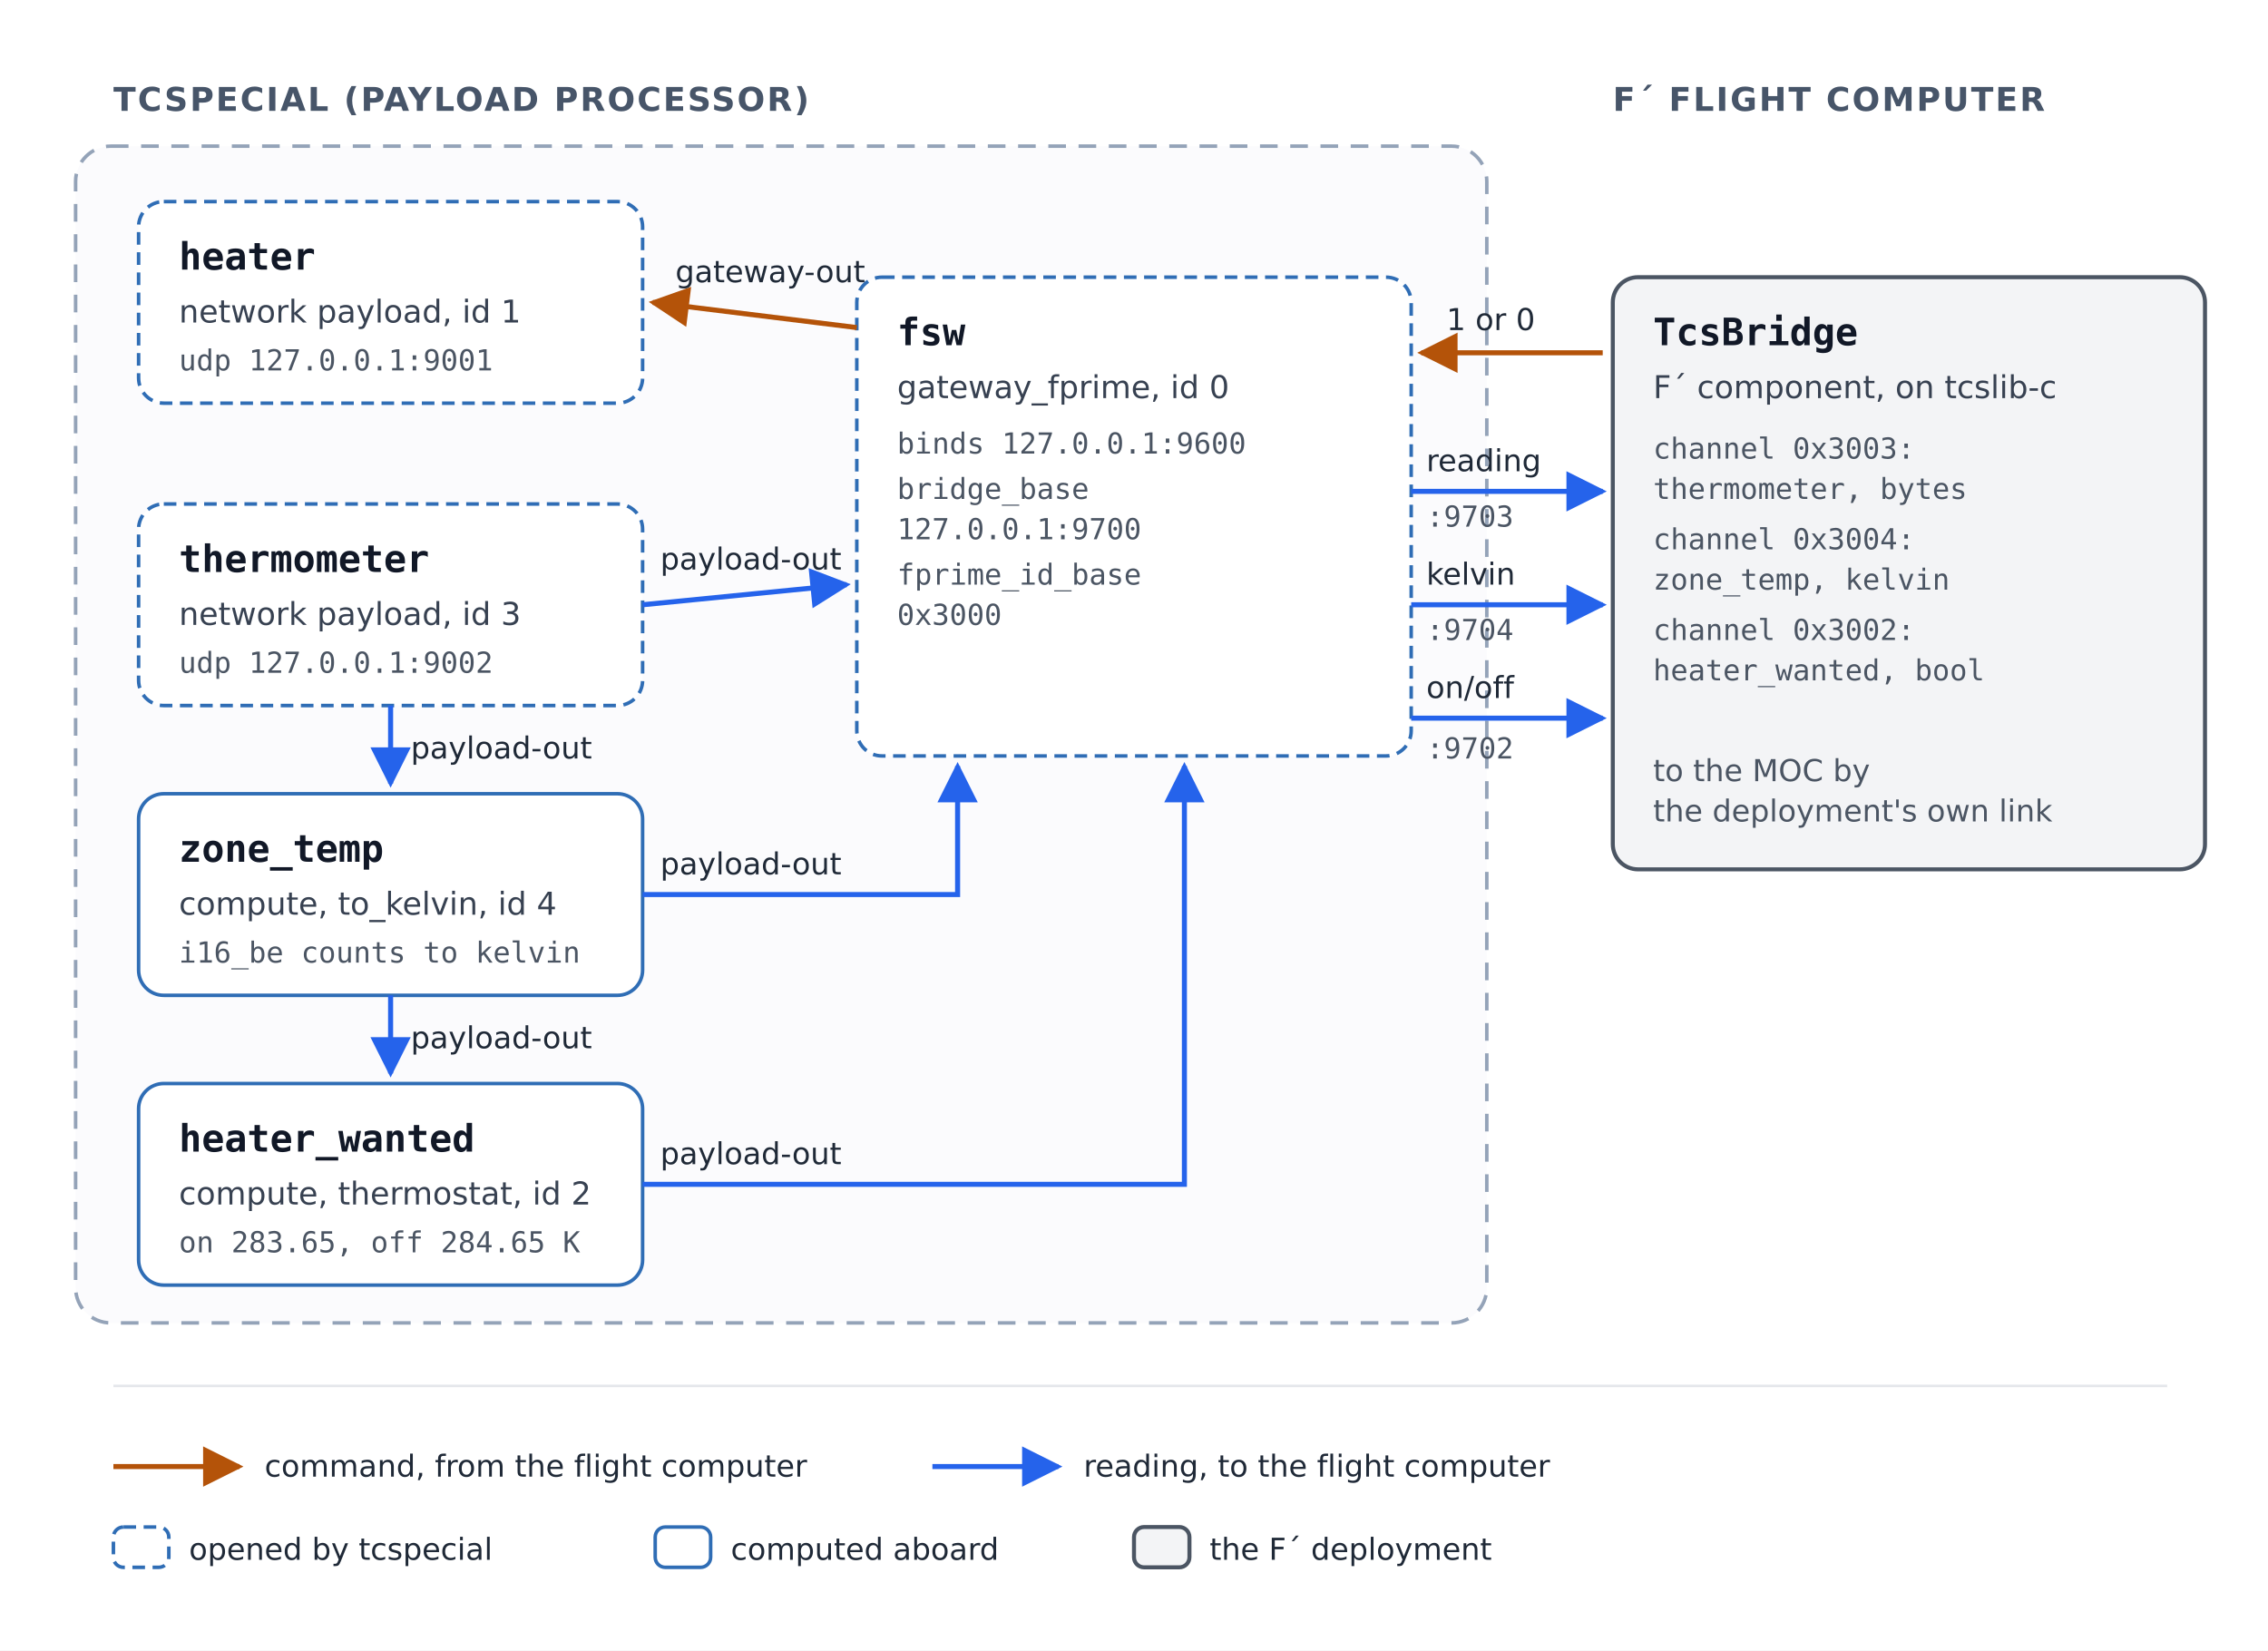
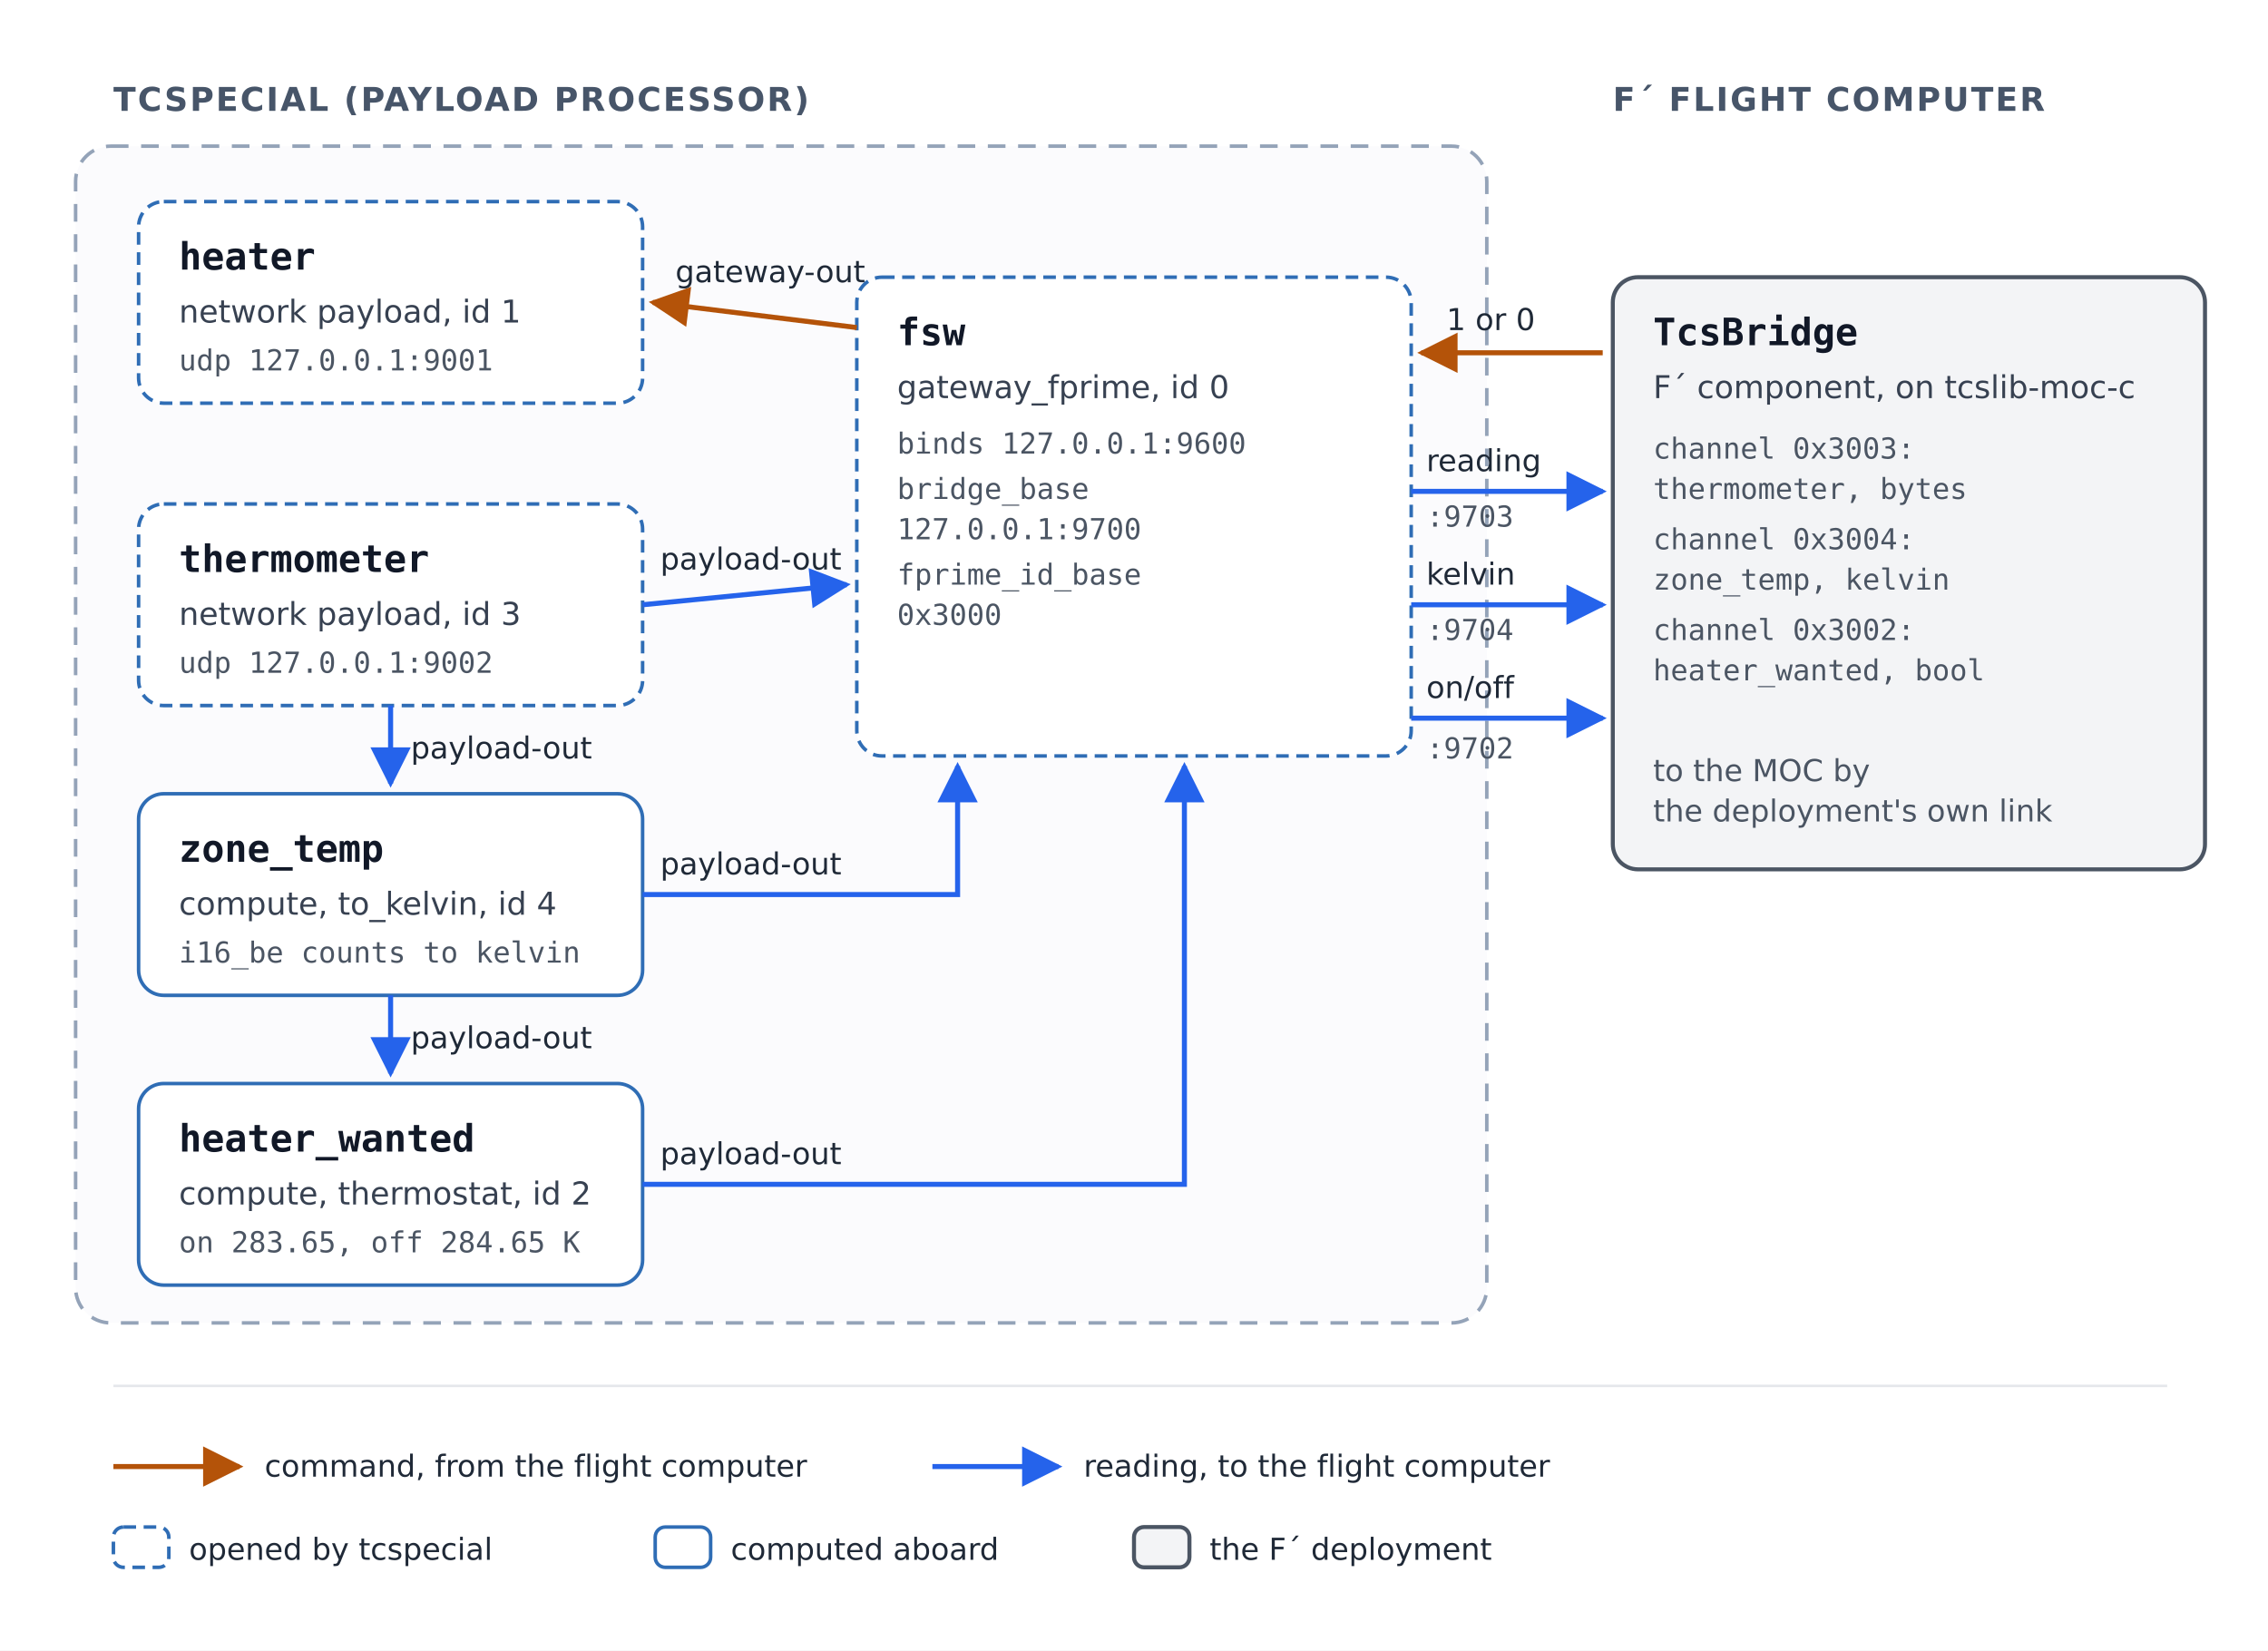
<svg xmlns="http://www.w3.org/2000/svg" width="900" height="655" viewBox="0 0 900 655" role="img" aria-labelledby="title desc">
  <defs>
    <style>
      text { font-family: "DejaVu Sans", Helvetica, Arial, sans-serif; fill: #111827; }
      .name { font-family: "DejaVu Sans Mono", Menlo, Consolas, monospace; font-size: 15px; font-weight: bold; }
      .kind { font-size: 12.5px; fill: #374151; }
      .detail { font-family: "DejaVu Sans Mono", Menlo, Consolas, monospace; font-size: 11.5px; fill: #4b5563; }
      .heading { font-size: 13px; font-weight: bold; fill: #475569; letter-spacing: 0.06em; }
      .label { font-size: 12px; fill: #1f2937; }
      .note { font-size: 12px; fill: #4b5563; }
      .socket { fill: #ffffff; stroke: #2f6db5; stroke-width: 1.4; stroke-dasharray: 5 3; }
      .compute { fill: #ffffff; stroke: #2f6db5; stroke-width: 1.4; }
      .ground { fill: #f3f4f6; stroke: #4b5563; stroke-width: 1.6; }
      .boundary { fill: #fbfbfd; stroke: #94a3b8; stroke-width: 1.4; stroke-dasharray: 7 5; }
      .up { fill: none; stroke: #b45309; stroke-width: 2; }
      .down { fill: none; stroke: #2563eb; stroke-width: 2; }
    </style>
    <marker id="arrow-amber" viewBox="0 0 10 10" refX="9" refY="5" markerWidth="8" markerHeight="8" orient="auto-start-reverse">
      <path d="M0,0 L10,5 L0,10 z" fill="#b45309" />
    </marker>
    <marker id="arrow-blue" viewBox="0 0 10 10" refX="9" refY="5" markerWidth="8" markerHeight="8" orient="auto-start-reverse">
      <path d="M0,0 L10,5 L0,10 z" fill="#2563eb" />
    </marker>
  </defs>
  <rect width="900" height="655" fill="#ffffff" />
  <text class="heading" x="45" y="44">TCSPECIAL (PAYLOAD PROCESSOR)</text>
  <text class="heading" x="640" y="44">F´ FLIGHT COMPUTER</text>
  <rect class="boundary" x="30" y="58" width="560" height="467" rx="14" />
  <rect class="socket" x="55" y="80" width="200" height="80" rx="10" />
  <text class="name" x="71" y="107">heater</text>
  <text class="kind" x="71" y="128">network payload, id 1</text>
  <text class="detail" x="71" y="147">udp 127.0.0.1:9001</text>
  <rect class="socket" x="55" y="200" width="200" height="80" rx="10" />
  <text class="name" x="71" y="227">thermometer</text>
  <text class="kind" x="71" y="248">network payload, id 3</text>
  <text class="detail" x="71" y="267">udp 127.0.0.1:9002</text>
  <rect class="compute" x="55" y="315" width="200" height="80" rx="10" />
  <text class="name" x="71" y="342">zone_temp</text>
  <text class="kind" x="71" y="363">compute, to_kelvin, id 4</text>
  <text class="detail" x="71" y="382">i16_be counts to kelvin</text>
  <rect class="compute" x="55" y="430" width="200" height="80" rx="10" />
  <text class="name" x="71" y="457">heater_wanted</text>
  <text class="kind" x="71" y="478">compute, thermostat, id 2</text>
  <text class="detail" x="71" y="497">on 283.65, off 284.65 K</text>
  <rect class="socket" x="340" y="110" width="220" height="190" rx="10" />
  <text class="name" x="356" y="137">fsw</text>
  <text class="kind" x="356" y="158">gateway_fprime, id 0</text>
  <text class="detail" x="356" y="180">binds 127.0.0.1:9600</text>
  <text class="detail" x="356" y="198">bridge_base</text>
  <text class="detail" x="356" y="214">  127.0.0.1:9700</text>
  <text class="detail" x="356" y="232">fprime_id_base</text>
  <text class="detail" x="356" y="248">  0x3000</text>
  <rect class="ground" x="640" y="110" width="235" height="235" rx="10" />
  <text class="name" x="656" y="137">TcsBridge</text>
-   <text class="kind" x="656" y="158">F´ component, on tcslib-c</text>
+   <text class="kind" x="656" y="158">F´ component, on tcslib-moc-c</text>
  <text class="detail" x="656" y="182">channel 0x3003:</text>
  <text class="detail" x="656" y="198">  thermometer, bytes</text>
  <text class="detail" x="656" y="218">channel 0x3004:</text>
  <text class="detail" x="656" y="234">  zone_temp, kelvin</text>
  <text class="detail" x="656" y="254">channel 0x3002:</text>
  <text class="detail" x="656" y="270">  heater_wanted, bool</text>
  <text class="note" x="656" y="310">to the MOC by</text>
  <text class="note" x="656" y="326">the deployment's own link</text>
  <path class="up" d="M636,140 L564,140" marker-end="url(#arrow-amber)" />
  <text class="label" x="574" y="131">1 or 0</text>
  <path class="up" d="M340,130 L259,120" marker-end="url(#arrow-amber)" />
  <text class="label" x="268" y="112">gateway-out</text>
  <path class="down" d="M255,240 L336,232" marker-end="url(#arrow-blue)" />
  <text class="label" x="262" y="226">payload-out</text>
  <path class="down" d="M155,280 L155,311" marker-end="url(#arrow-blue)" />
  <text class="label" x="163" y="301">payload-out</text>
  <path class="down" d="M255,355 L380,355 L380,304" marker-end="url(#arrow-blue)" />
  <text class="label" x="262" y="347">payload-out</text>
  <path class="down" d="M560,195 L636,195" marker-end="url(#arrow-blue)" />
  <text class="label" x="566" y="187">reading</text>
  <text class="detail" x="566" y="209">:9703</text>
  <path class="down" d="M560,240 L636,240" marker-end="url(#arrow-blue)" />
  <text class="label" x="566" y="232">kelvin</text>
  <text class="detail" x="566" y="254">:9704</text>
  <path class="down" d="M560,285 L636,285" marker-end="url(#arrow-blue)" />
  <text class="label" x="566" y="277">on/off</text>
  <text class="detail" x="566" y="301">:9702</text>
  <path class="down" d="M155,395 L155,426" marker-end="url(#arrow-blue)" />
  <text class="label" x="163" y="416">payload-out</text>
  <path class="down" d="M255,470 L470,470 L470,304" marker-end="url(#arrow-blue)" />
  <text class="label" x="262" y="462">payload-out</text>
  <line x1="45" y1="550" x2="860" y2="550" stroke="#e5e7eb" stroke-width="1" />
  <path class="up" d="M45,582 L95,582" marker-end="url(#arrow-amber)" />
  <text class="label" x="105" y="586">command, from the flight computer</text>
  <path class="down" d="M370,582 L420,582" marker-end="url(#arrow-blue)" />
  <text class="label" x="430" y="586">reading, to the flight computer</text>
  <rect class="socket" x="45" y="606" width="22" height="16" rx="4" />
  <text class="label" x="75" y="619">opened by tcspecial</text>
  <rect class="compute" x="260" y="606" width="22" height="16" rx="4" />
  <text class="label" x="290" y="619">computed aboard</text>
  <rect class="ground" x="450" y="606" width="22" height="16" rx="4" />
  <text class="label" x="480" y="619">the F´ deployment</text>
</svg>
